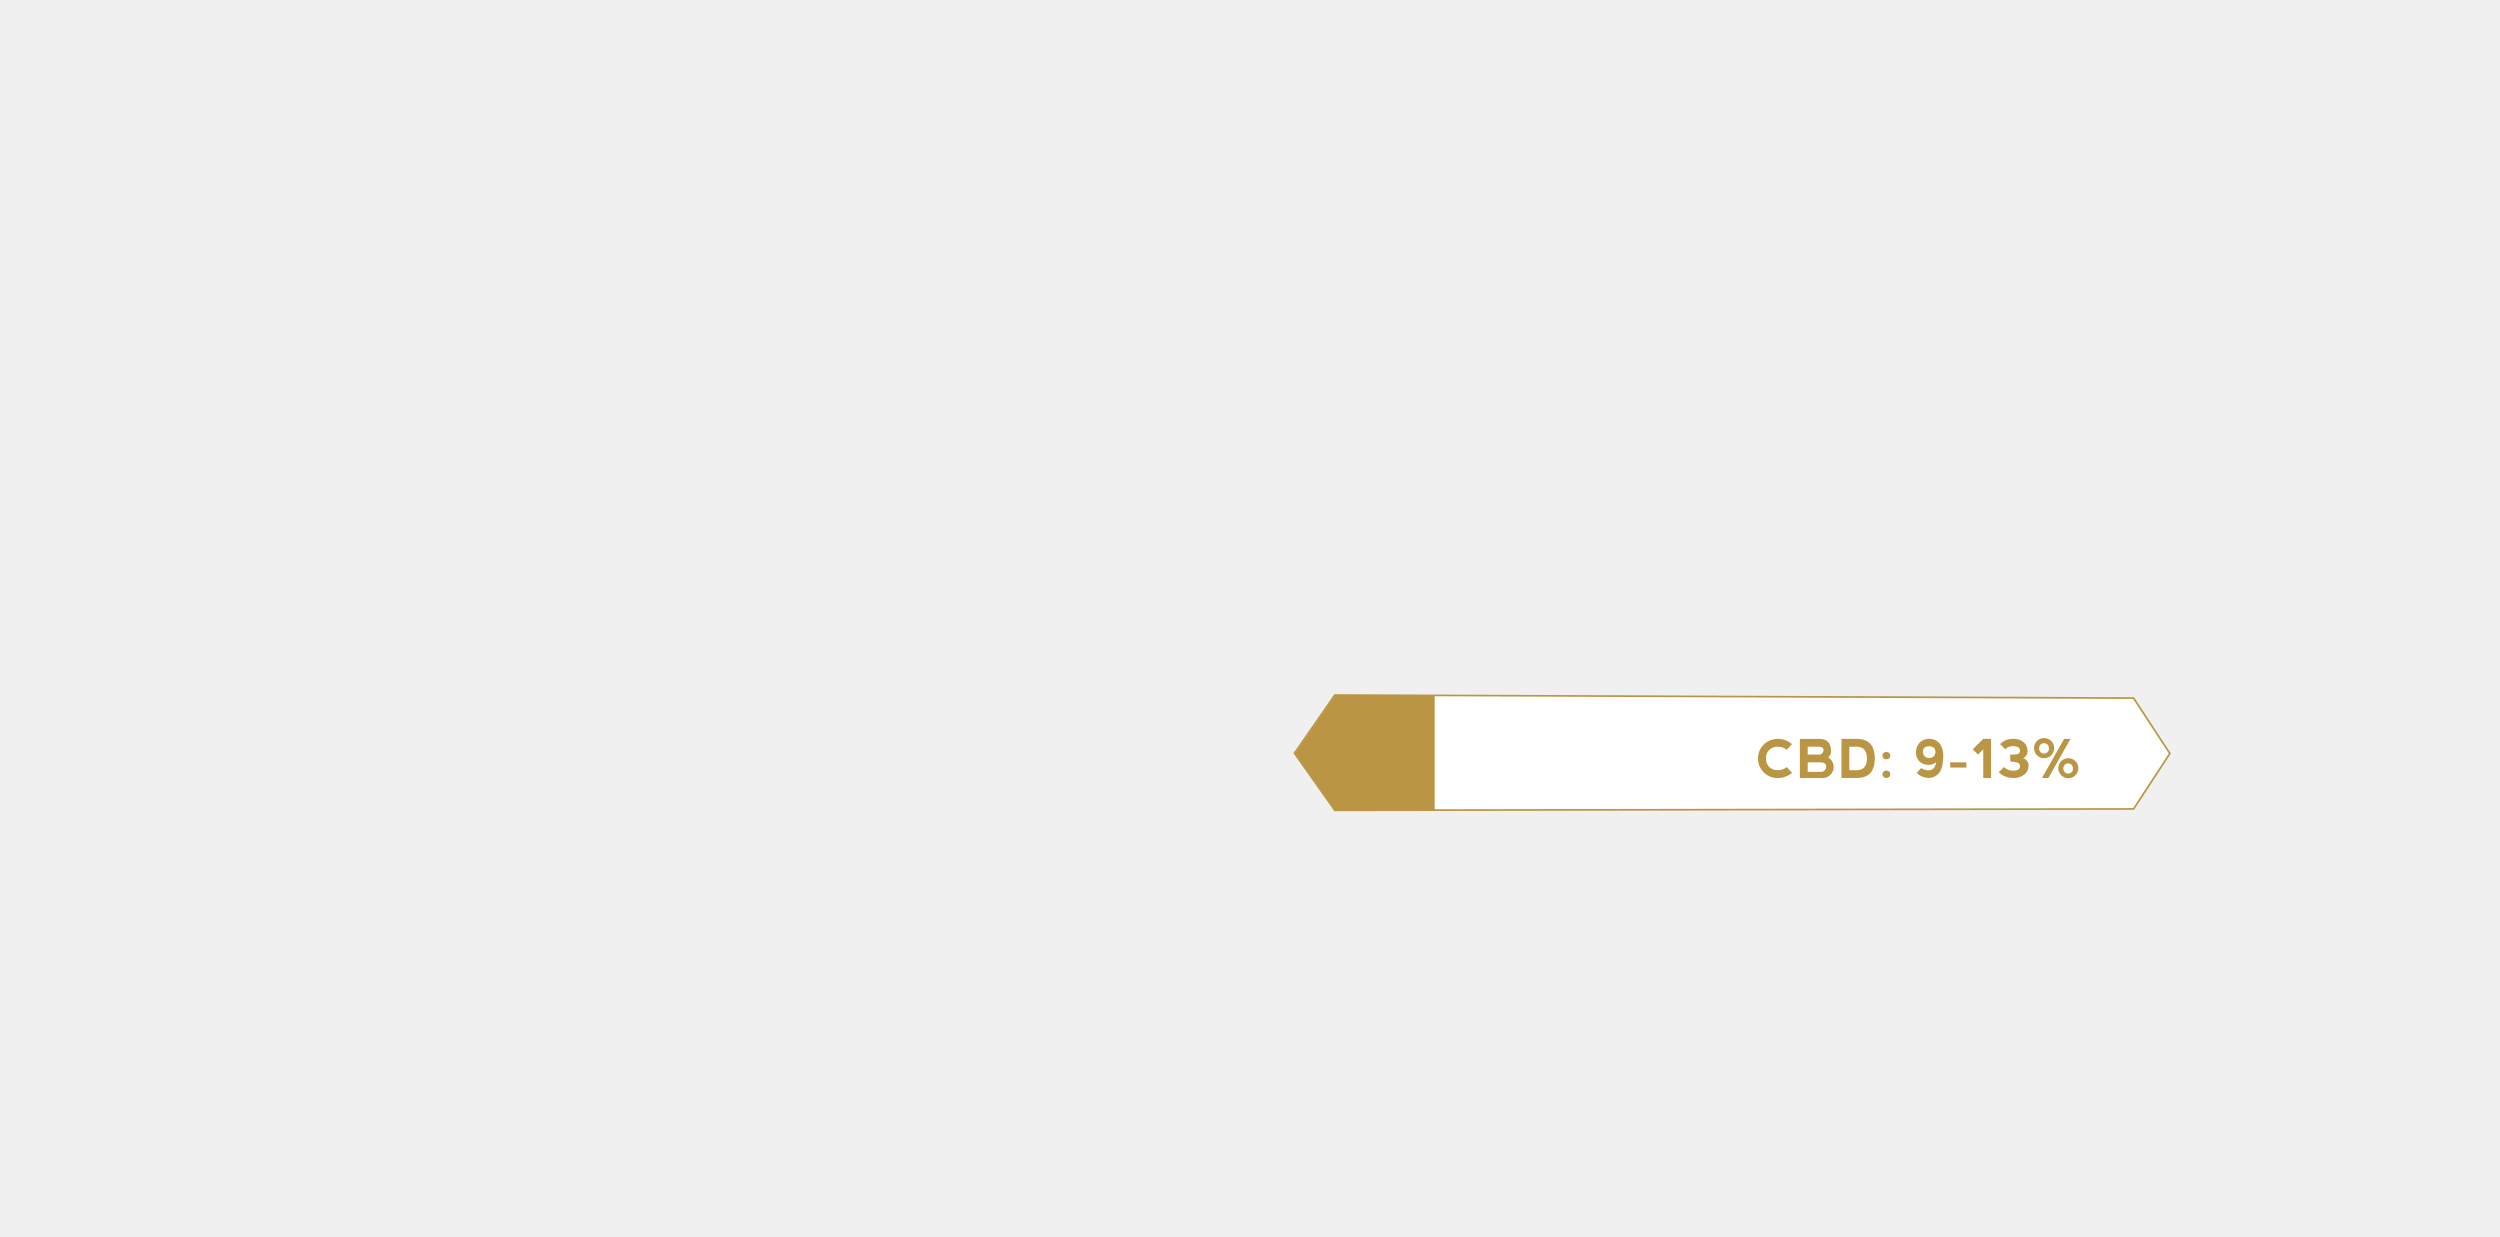
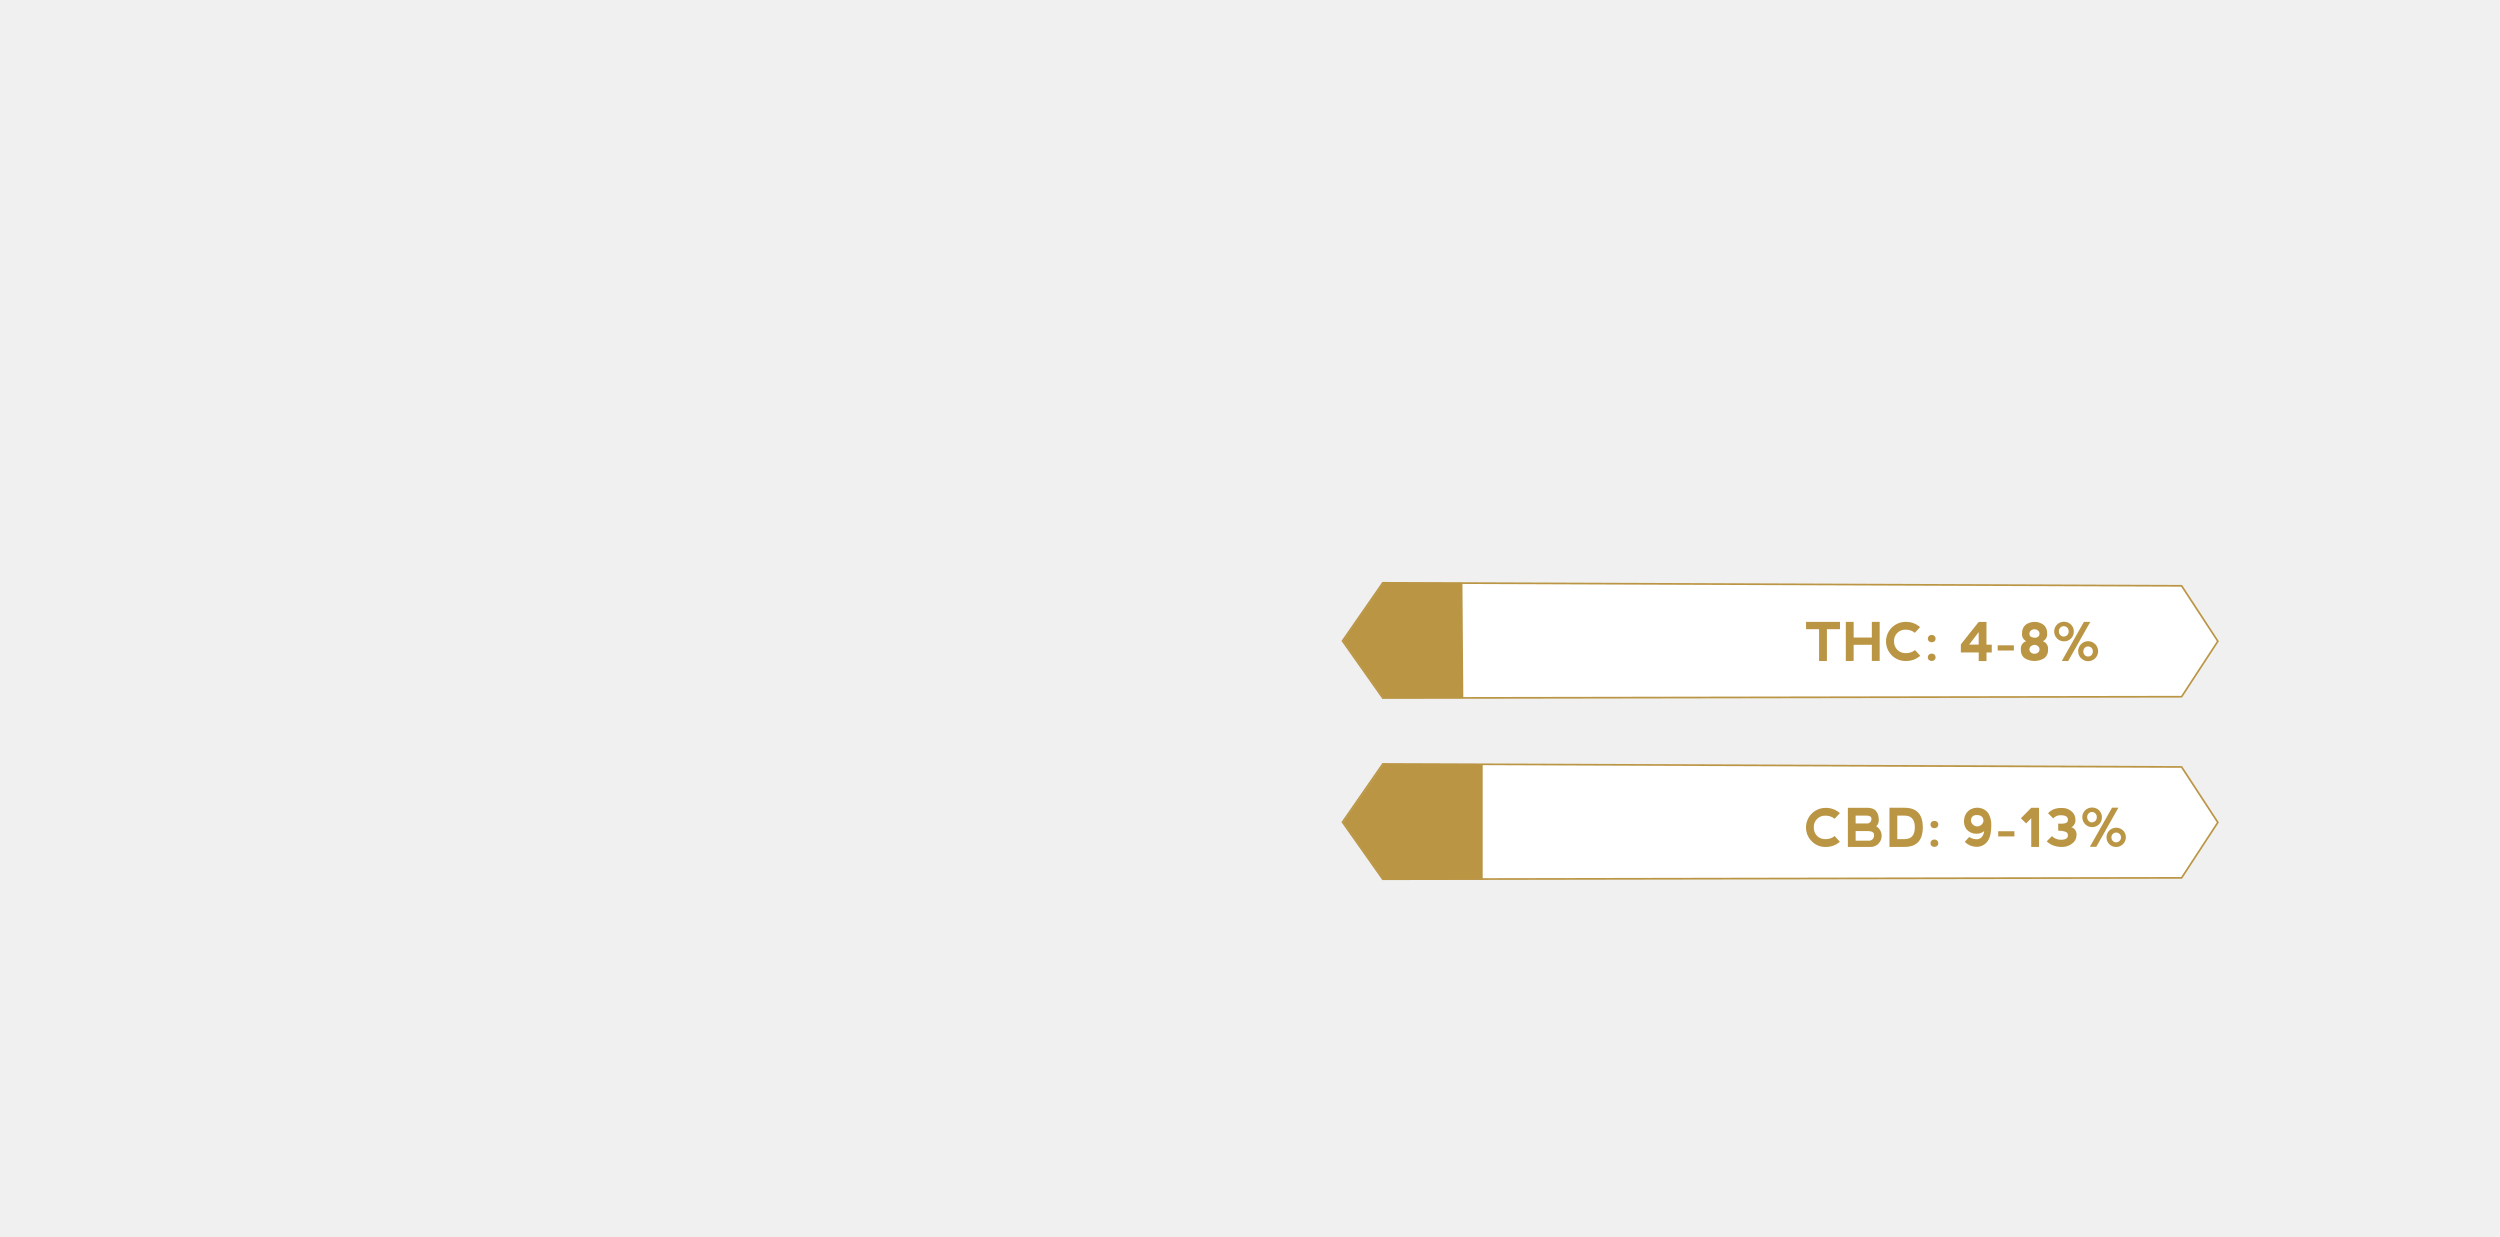
- <svg xmlns="http://www.w3.org/2000/svg" id="Content" width="728" height="360" viewBox="0 0 728 360">
+ <svg xmlns="http://www.w3.org/2000/svg" id="Content" viewBox="0 0 728 360">
  <defs>
    <style>.cls-1{fill:#ba9544;}.cls-2{fill:#fff;stroke:#ba9544;stroke-miterlimit:10;stroke-width:0.5px;}.cls-3{clip-path:url(#clip-path);}</style>
    <clipPath id="clip-path">
-       <polygon class="cls-1" points="377.207 219.371 388.949 236.003 417.776 236.023 417.776 202.443 388.949 202.435 377.207 219.371" />
+       <polygon class="cls-1" points="391.19 239.44 402.93 256.07 431.76 256.09 431.76 222.51 402.93 222.5 391.19 239.44" />
    </clipPath>
  </defs>
-   <polygon class="cls-2" points="621.295 203.279 388.693 202.398 376.951 219.331 388.693 235.963 621.295 235.566 631.863 219.424 621.295 203.279" />
-   <polygon class="cls-1" points="377.207 219.371 388.949 236.003 417.776 236.023 417.776 202.443 388.949 202.435 377.207 219.371" />
+   <polygon class="cls-2" points="635.28 223.34 402.67 222.46 390.93 239.4 402.67 256.03 635.28 255.63 645.84 239.49 635.28 223.34" />
+   <polygon class="cls-1" points="391.19 239.44 402.93 256.07 431.76 256.09 431.76 222.51 402.93 222.5 391.19 239.44" />
  <g class="cls-3">
-     <rect class="cls-1" x="374.61" y="199.84" width="17.16" height="38.779" />
+     <rect class="cls-1" x="388.59" y="219.9" width="17.16" height="38.78" />
  </g>
-   <path class="cls-1" d="M513.605,224.917a5.697,5.697,0,0,1,4.051-9.753,6.164,6.164,0,0,1,4.184,1.519l-1.519,1.663a4.2,4.2,0,0,0-2.665-.911,3.344,3.344,0,0,0-2.472.957,3.309,3.309,0,0,0-.938,2.429,3.411,3.411,0,0,0,.949,2.521,3.362,3.362,0,0,0,2.476.935,4.086,4.086,0,0,0,2.649-.903l1.519,1.662a6.142,6.142,0,0,1-4.184,1.519A5.544,5.544,0,0,1,513.605,224.917Z" />
-   <path class="cls-1" d="M532.377,220.547a3.234,3.234,0,0,1-1.853,6.014l-6.408-.008V215.172h6.044q2.877.167,3.037,3.349A2.383,2.383,0,0,1,532.377,220.547Zm-5.975-.812h3.188a1.286,1.286,0,0,0,1.412-1.42q-.038-.835-1.39-.881h-3.211Zm0,5.041h3.72a1.487,1.487,0,0,0,1.64-1.647q-.038-1.094-1.617-1.139h-3.742Z" />
-   <path class="cls-1" d="M536.234,226.553V215.157h4.389q5.314,0,5.314,5.701,0,5.694-5.314,5.694Zm4.389-2.271q3.029-.007,3.037-3.424-.009-3.416-3.037-3.416h-2.11v6.84Z" />
-   <path class="cls-1" d="M548.48,219.291a1.101,1.101,0,0,1,.82-.308,1.143,1.143,0,0,1,.851.308,1.106,1.106,0,0,1,0,1.522,1.301,1.301,0,0,1-1.671,0,1.106,1.106,0,0,1,0-1.522Zm0,5.436a1.101,1.101,0,0,1,.82-.308,1.143,1.143,0,0,1,.851.308,1.046,1.046,0,0,1,.304.764,1.03,1.03,0,0,1-.304.759,1.301,1.301,0,0,1-1.671,0,1.03,1.03,0,0,1-.304-.759A1.046,1.046,0,0,1,548.48,224.727Z" />
-   <path class="cls-1" d="M565.881,220.213q-.045,3.637-1.37,5.049a3.846,3.846,0,0,1-3.291,1.245,4.735,4.735,0,0,1-3.06-1.442l1.283-1.396a3.981,3.981,0,0,0,1.897.646,2.01,2.01,0,0,0,1.625-.486,3.065,3.065,0,0,0,.843-1.86,3.563,3.563,0,0,1-2.361.76,3.812,3.812,0,0,1-2.809-1.31,3.91,3.91,0,0,1-.669-2.852,3.742,3.742,0,0,1,1.325-2.577,4.024,4.024,0,0,1,3.132-.794,3.717,3.717,0,0,1,2.562,1.512A6.412,6.412,0,0,1,565.881,220.213Zm-2.277-1.252q-.076-1.588-1.822-1.655-1.746.067-1.822,1.511a1.72,1.72,0,0,0,1.898,1.897A1.691,1.691,0,0,0,563.604,218.961Z" />
-   <path class="cls-1" d="M567.901,223.508v-1.511h4.707V223.508Z" />
-   <path class="cls-1" d="M577.52,215.164v-.007h2.271v11.396h-2.271v-8.352l-1.519,1.519-1.519-1.519Z" />
-   <path class="cls-1" d="M589.151,220.782q.205.076.372.152a2.232,2.232,0,0,1,1.177,2.277,2.919,2.919,0,0,1-1.257,2.354,4.597,4.597,0,0,1-2.927.987,6.746,6.746,0,0,1-2.649-.455,5.765,5.765,0,0,1-1.822-1.215l1.519-1.519a3.607,3.607,0,0,0,2.582,1.062q1.518,0,1.894-.646a1.199,1.199,0,0,0,0-1.29q-.375-.646-2.646-.722v-2.05q2.271.152,2.646-.493a1.201,1.201,0,0,0,0-1.291q-.375-.645-1.894-.646a2.703,2.703,0,0,0-2.202.911l-1.519-1.519a5.292,5.292,0,0,1,1.633-1.139,6.352,6.352,0,0,1,2.459-.38,4.009,4.009,0,0,1,2.775.987,3.054,3.054,0,0,1,1.104,2.354,2.253,2.253,0,0,1-1.024,2.164C589.305,220.704,589.232,220.742,589.151,220.782Z" />
-   <path class="cls-1" d="M593.212,219.971a2.936,2.936,0,1,1,2.035.819A2.767,2.767,0,0,1,593.212,219.971Zm2.013-.532a1.355,1.355,0,0,0,1.04-.433,1.64,1.64,0,0,0,0-2.152,1.371,1.371,0,0,0-1.048-.429,1.354,1.354,0,0,0-1.033.429,1.64,1.64,0,0,0,0,2.152A1.355,1.355,0,0,0,595.225,219.439Zm-.607,7.114,6.453-11.389h1.853l-6.438,11.389Zm5.656-.752a2.915,2.915,0,1,1,2.02.812A2.739,2.739,0,0,1,600.274,225.801Zm1.981-.554a1.328,1.328,0,0,0,1.017-.422,1.585,1.585,0,0,0,0-2.095,1.338,1.338,0,0,0-1.024-.422,1.321,1.321,0,0,0-1.01.422,1.587,1.587,0,0,0,0,2.095A1.33,1.33,0,0,0,602.255,225.247Z" />
+   <polygon class="cls-2" points="635.28 170.59 402.67 169.71 390.93 186.64 402.67 203.27 635.28 202.88 645.84 186.73 635.28 170.59" />
+   <polygon class="cls-1" points="402.84 169.71 391.1 186.64 402.84 203.27 426.12 203.27 425.86 169.71 402.84 169.71" />
+   <path class="cls-1" d="M535.8,181.09v2.13H532v9.26h-2.28v-9.26h-3.8v-2.13Z" />
+   <path class="cls-1" d="M537.5,192.48V181.09h2.28v4.56h5.3v-4.57h2.28v11.39h-2.28v-4.71h-5.3v4.71Z" />
+   <path class="cls-1" d="M550.89,190.84a5.7,5.7,0,0,1,4.05-9.75,6.19,6.19,0,0,1,4.19,1.52l-1.52,1.66a4.17,4.17,0,0,0-2.67-.91,3.24,3.24,0,0,0-3.4,3.39,3.41,3.41,0,0,0,1,2.52,3.35,3.35,0,0,0,2.47.93,4.09,4.09,0,0,0,2.65-.9l1.52,1.66a6.16,6.16,0,0,1-4.19,1.52A5.58,5.58,0,0,1,550.89,190.84Z" />
+   <path class="cls-1" d="M561.68,185.22a1.09,1.09,0,0,1,.82-.31,1.13,1.13,0,0,1,.85.31,1.11,1.11,0,0,1,0,1.52,1.31,1.31,0,0,1-1.67,0,1.11,1.11,0,0,1,0-1.52Zm0,5.43a1.12,1.12,0,0,1,.82-.31,1.16,1.16,0,0,1,.85.31,1.06,1.06,0,0,1,.3.77,1,1,0,0,1-.3.75,1.28,1.28,0,0,1-1.67,0,1,1,0,0,1-.3-.75A1.06,1.06,0,0,1,561.68,190.65Z" />
+   <path class="cls-1" d="M576.19,181.1v0h2.27v6.62H580V190h-1.53v2.51h-2.27V190H571V187.7h.08l-.07-.07Zm0,6.6v-3.63l-2.77,3.63Z" />
+   <path class="cls-1" d="M581.73,189.43v-1.51h4.71v1.51Z" />
+   <path class="cls-1" d="M594.84,186.71l.37.15a2.24,2.24,0,0,1,1.17,2.28,2.91,2.91,0,0,1-1.1,2.54,5.46,5.46,0,0,1-5.69,0,2.93,2.93,0,0,1-1.1-2.54,2.23,2.23,0,0,1,1.18-2.28l.37-.15-.22-.12a2.23,2.23,0,0,1-1-2.16,3.14,3.14,0,0,1,1-2.47,4.49,4.49,0,0,1,5.31,0,3.14,3.14,0,0,1,1,2.47,2.24,2.24,0,0,1-1,2.16Zm-2.4-1a1.46,1.46,0,0,0,1.29-.53,1.25,1.25,0,0,0,0-1.29,1.49,1.49,0,0,0-1.29-.64,1.46,1.46,0,0,0-1.29.64,1.2,1.2,0,0,0,0,1.29C591.34,185.48,591.77,185.66,592.44,185.68Zm0,2.08a1.72,1.72,0,0,0-1.29.66,1.2,1.2,0,0,0,0,1.29,1.46,1.46,0,0,0,1.29.63,1.48,1.48,0,0,0,1.29-.63,1.25,1.25,0,0,0,0-1.29A1.76,1.76,0,0,0,592.44,187.76Z" />
+   <path class="cls-1" d="M599,185.9a2.81,2.81,0,0,1-.82-2,2.8,2.8,0,0,1,2.86-2.85,2.8,2.8,0,0,1,2.85,2.85,2.8,2.8,0,0,1-2.85,2.86A2.81,2.81,0,0,1,599,185.9Zm2-.54a1.36,1.36,0,0,0,1-.43,1.57,1.57,0,0,0,.4-1.08,1.54,1.54,0,0,0-.4-1.07,1.37,1.37,0,0,0-1.05-.43,1.32,1.32,0,0,0-1,.43,1.5,1.5,0,0,0-.41,1.07,1.53,1.53,0,0,0,.41,1.08A1.33,1.33,0,0,0,601.05,185.36Zm-.61,7.12,6.45-11.39h1.86l-6.44,11.39Zm5.66-.75a2.91,2.91,0,1,1,2,.81A2.72,2.72,0,0,1,606.1,191.73Zm2-.56a1.32,1.32,0,0,0,1-.42,1.57,1.57,0,0,0,0-2.09,1.41,1.41,0,0,0-2,0,1.6,1.6,0,0,0,0,2.09A1.33,1.33,0,0,0,608.08,191.17Z" />
+   <path class="cls-1" d="M527.59,245a5.7,5.7,0,0,1,4-9.75,6.17,6.17,0,0,1,4.18,1.52l-1.52,1.66a4.17,4.17,0,0,0-2.66-.91,3.25,3.25,0,0,0-3.41,3.38,3.42,3.42,0,0,0,.95,2.53,3.35,3.35,0,0,0,2.47.93,4.09,4.09,0,0,0,2.65-.9l1.52,1.66a6.15,6.15,0,0,1-4.18,1.52A5.54,5.54,0,0,1,527.59,245Z" />
+   <path class="cls-1" d="M546.36,240.61a3.28,3.28,0,0,1,1.58,2.61,3.23,3.23,0,0,1-3.43,3.41H538.1V235.24h6c1.92.11,2.93,1.22,3,3.35A2.39,2.39,0,0,1,546.36,240.61Zm-6-.81h3.19a1.28,1.28,0,0,0,1.41-1.42c0-.56-.48-.85-1.38-.88h-3.22Zm0,5h3.72a1.48,1.48,0,0,0,1.64-1.65c0-.73-.56-1.1-1.61-1.14h-3.75Z" />
+   <path class="cls-1" d="M550.21,246.62v-11.4h4.39q5.32,0,5.32,5.7t-5.32,5.7Zm4.39-2.27q3,0,3-3.43t-3-3.41h-2.11v6.84Z" />
+   <path class="cls-1" d="M562.46,239.36a1.09,1.09,0,0,1,.82-.31,1.11,1.11,0,0,1,.85.31,1,1,0,0,1,.3.76,1.06,1.06,0,0,1-.3.76,1.31,1.31,0,0,1-1.67,0,1.06,1.06,0,0,1-.3-.76A1,1,0,0,1,562.46,239.36Zm0,5.43a1.12,1.12,0,0,1,.82-.31,1.15,1.15,0,0,1,.85.31,1.06,1.06,0,0,1,.3.76,1,1,0,0,1-.3.76,1.28,1.28,0,0,1-1.67,0,1,1,0,0,1-.3-.76A1.06,1.06,0,0,1,562.46,244.79Z" />
+   <path class="cls-1" d="M579.86,240.28q0,3.63-1.37,5.05a3.85,3.85,0,0,1-3.29,1.24,4.73,4.73,0,0,1-3.06-1.44l1.29-1.4a3.91,3.91,0,0,0,1.89.65,2,2,0,0,0,1.63-.49,3.05,3.05,0,0,0,.84-1.86,3.55,3.55,0,0,1-2.36.76,3.81,3.81,0,0,1-2.81-1.31,3.94,3.94,0,0,1-.67-2.85,3.75,3.75,0,0,1,1.33-2.58,4,4,0,0,1,3.13-.79,3.72,3.72,0,0,1,2.56,1.51A6.37,6.37,0,0,1,579.86,240.28ZM577.59,239c-.06-1.06-.66-1.61-1.83-1.66s-1.77.55-1.82,1.51a1.83,1.83,0,0,0,3.65.15Z" />
+   <path class="cls-1" d="M581.88,243.57v-1.51h4.71v1.51Z" />
+   <path class="cls-1" d="M591.5,235.23h2.27v11.4H591.5v-8.35L590,239.78l-1.52-1.51Z" />
+   <path class="cls-1" d="M603.13,240.85l.37.15a2.22,2.22,0,0,1,1.18,2.28,2.92,2.92,0,0,1-1.26,2.35,4.57,4.57,0,0,1-2.92,1,6.63,6.63,0,0,1-2.65-.46A5.84,5.84,0,0,1,596,245l1.52-1.52a3.61,3.61,0,0,0,2.59,1.06c1,0,1.64-.21,1.89-.64a1.2,1.2,0,0,0,0-1.29c-.25-.43-1.13-.68-2.65-.73v-2.05c1.52.11,2.4-.06,2.65-.49a1.2,1.2,0,0,0,0-1.29c-.25-.43-.88-.65-1.89-.65a2.71,2.71,0,0,0-2.21.92l-1.51-1.52a5,5,0,0,1,1.63-1.14,6.4,6.4,0,0,1,2.46-.38,4,4,0,0,1,2.77,1,3,3,0,0,1,1.11,2.35,2.26,2.26,0,0,1-1,2.16Z" />
+   <path class="cls-1" d="M607.19,240a2.81,2.81,0,0,1-.82-2,2.8,2.8,0,0,1,2.86-2.85,2.8,2.8,0,0,1,2.85,2.85,2.79,2.79,0,0,1-2.85,2.85A2.8,2.8,0,0,1,607.19,240Zm2-.54a1.36,1.36,0,0,0,1-.43,1.57,1.57,0,0,0,.4-1.08,1.52,1.52,0,0,0-.4-1.07,1.37,1.37,0,0,0-1-.43,1.32,1.32,0,0,0-1,.43,1.49,1.49,0,0,0-.41,1.07,1.53,1.53,0,0,0,.41,1.08A1.33,1.33,0,0,0,609.21,239.5Zm-.61,7.12,6.45-11.39h1.85l-6.43,11.39Zm5.66-.75a2.74,2.74,0,0,1-.82-2,2.71,2.71,0,0,1,.82-2,2.89,2.89,0,0,1,4,0,2.7,2.7,0,0,1,.81,2,2.85,2.85,0,0,1-4.84,2Zm2-.56a1.32,1.32,0,0,0,1-.42,1.45,1.45,0,0,0,.4-1,1.43,1.43,0,0,0-.4-1,1.41,1.41,0,0,0-2,0,1.43,1.43,0,0,0-.4,1,1.45,1.45,0,0,0,.4,1A1.33,1.33,0,0,0,616.24,245.31Z" />
</svg>
